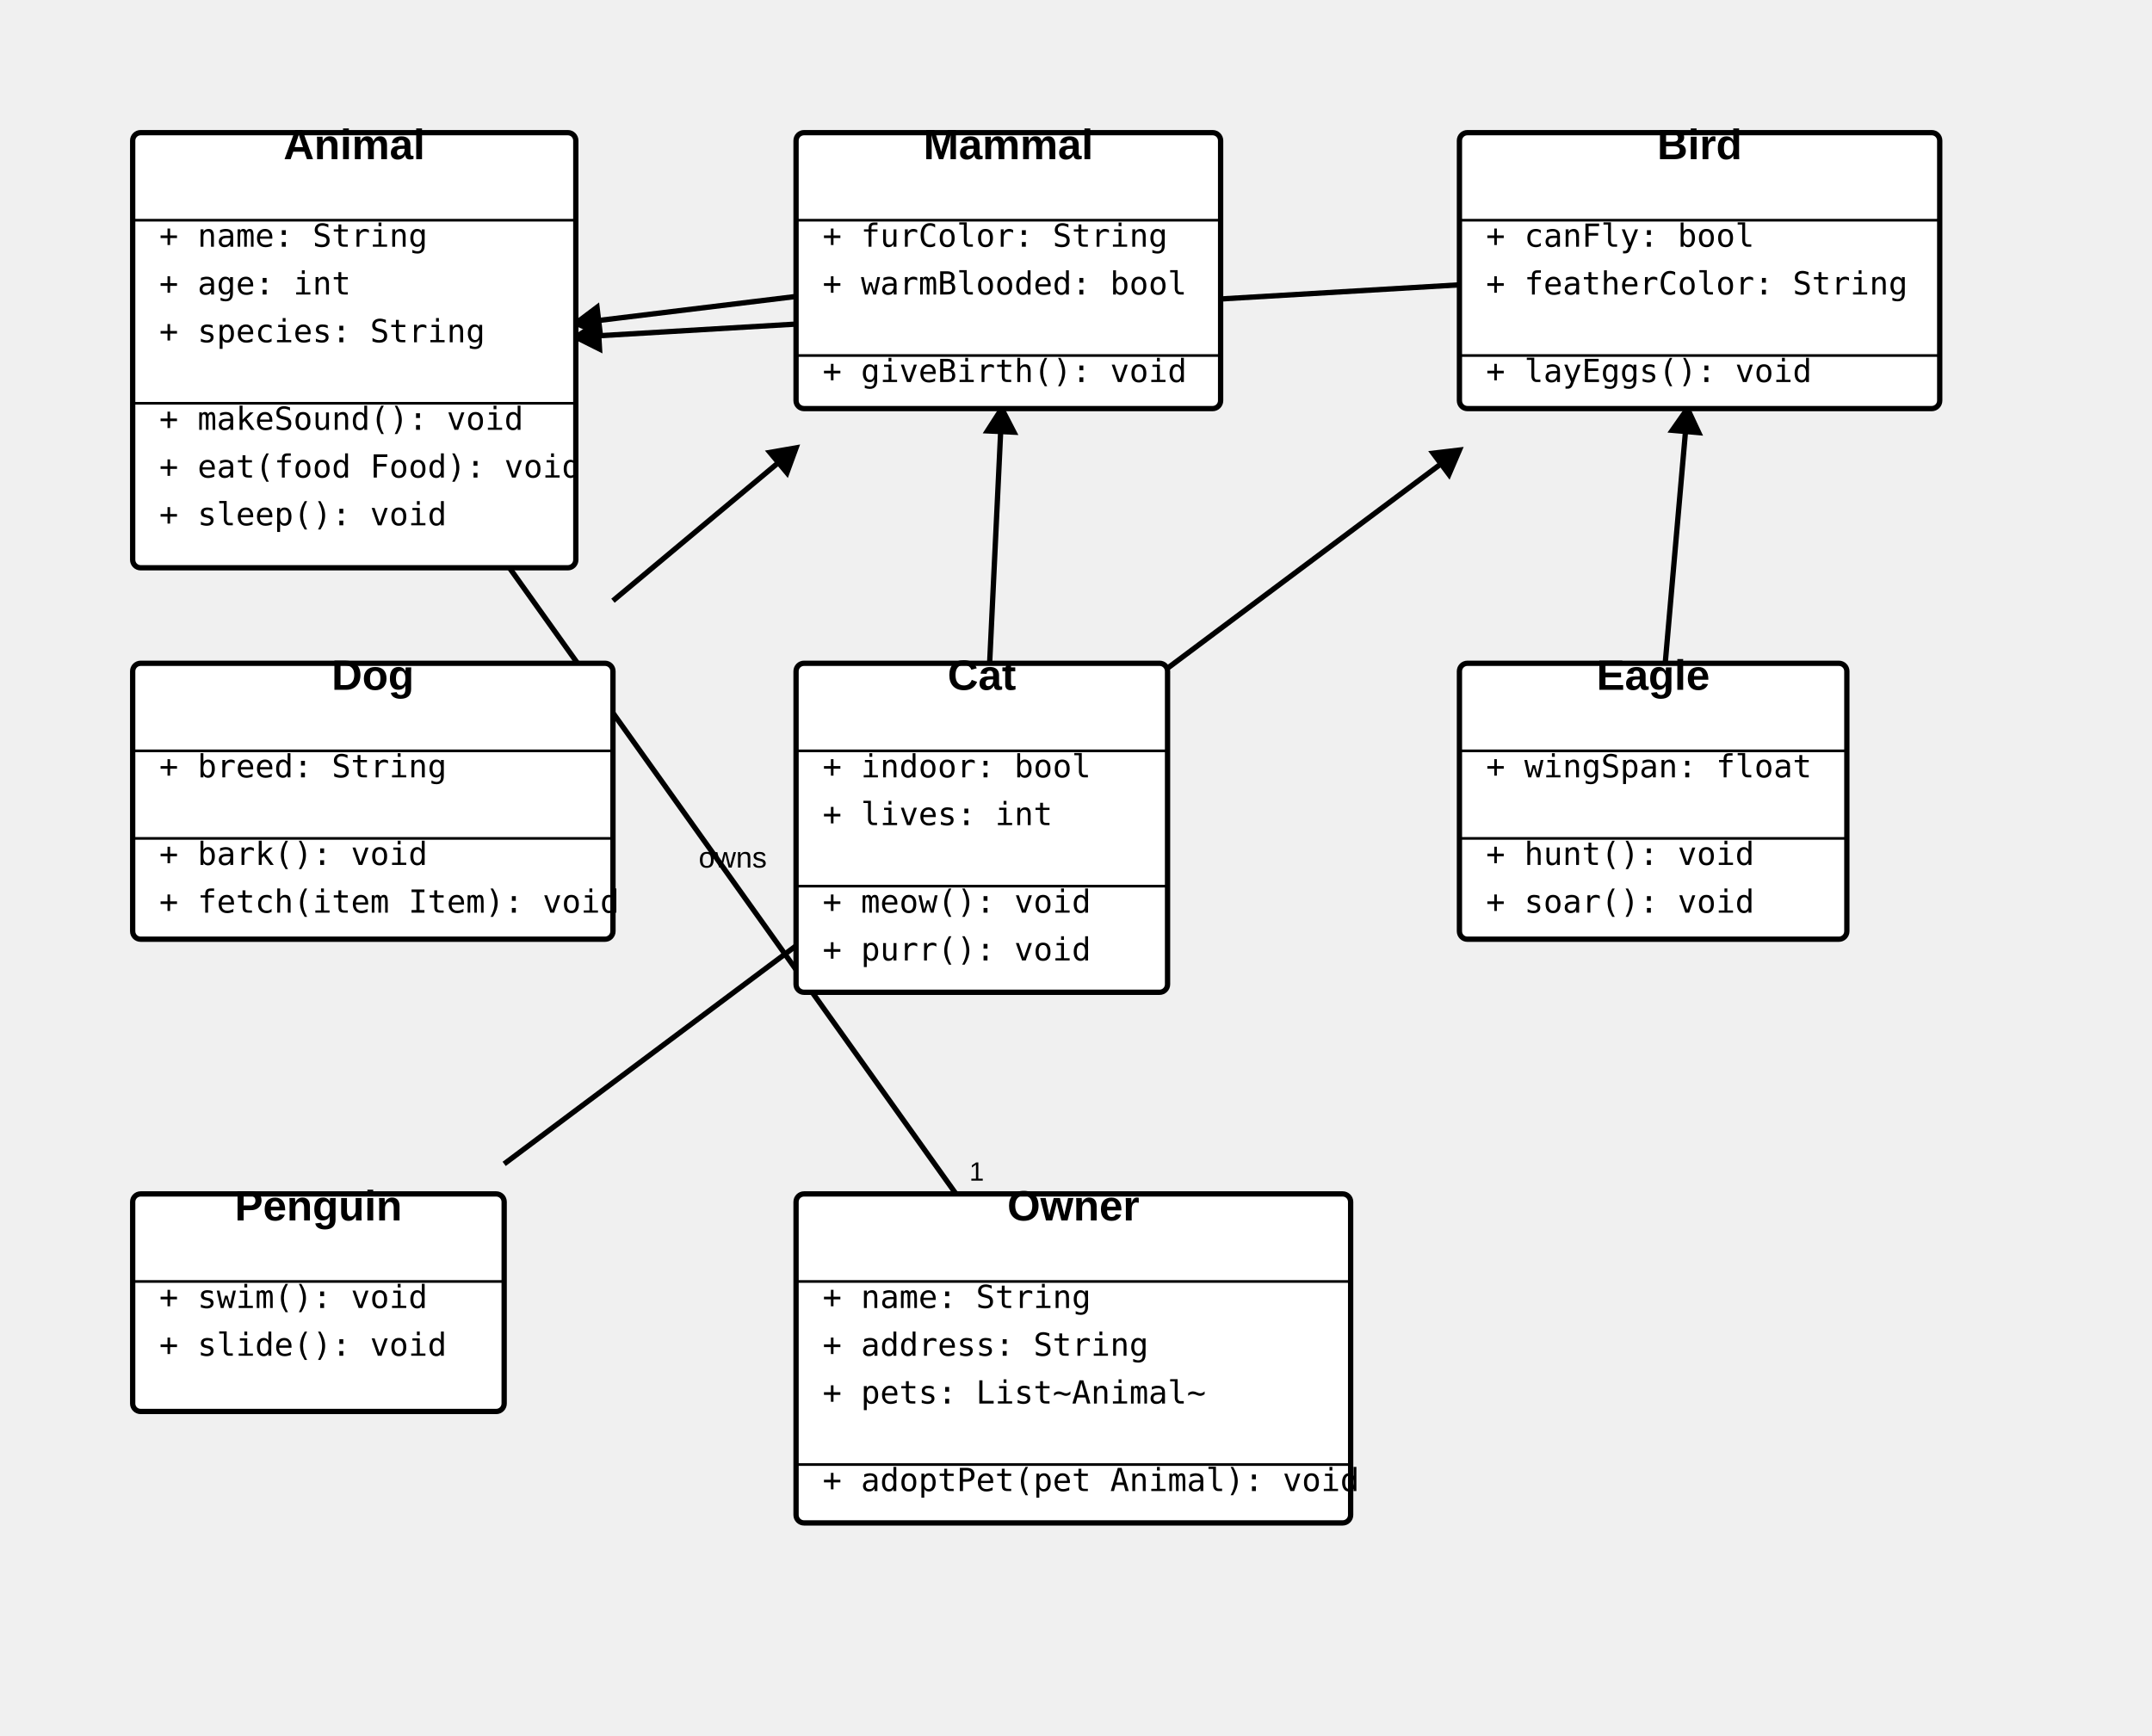
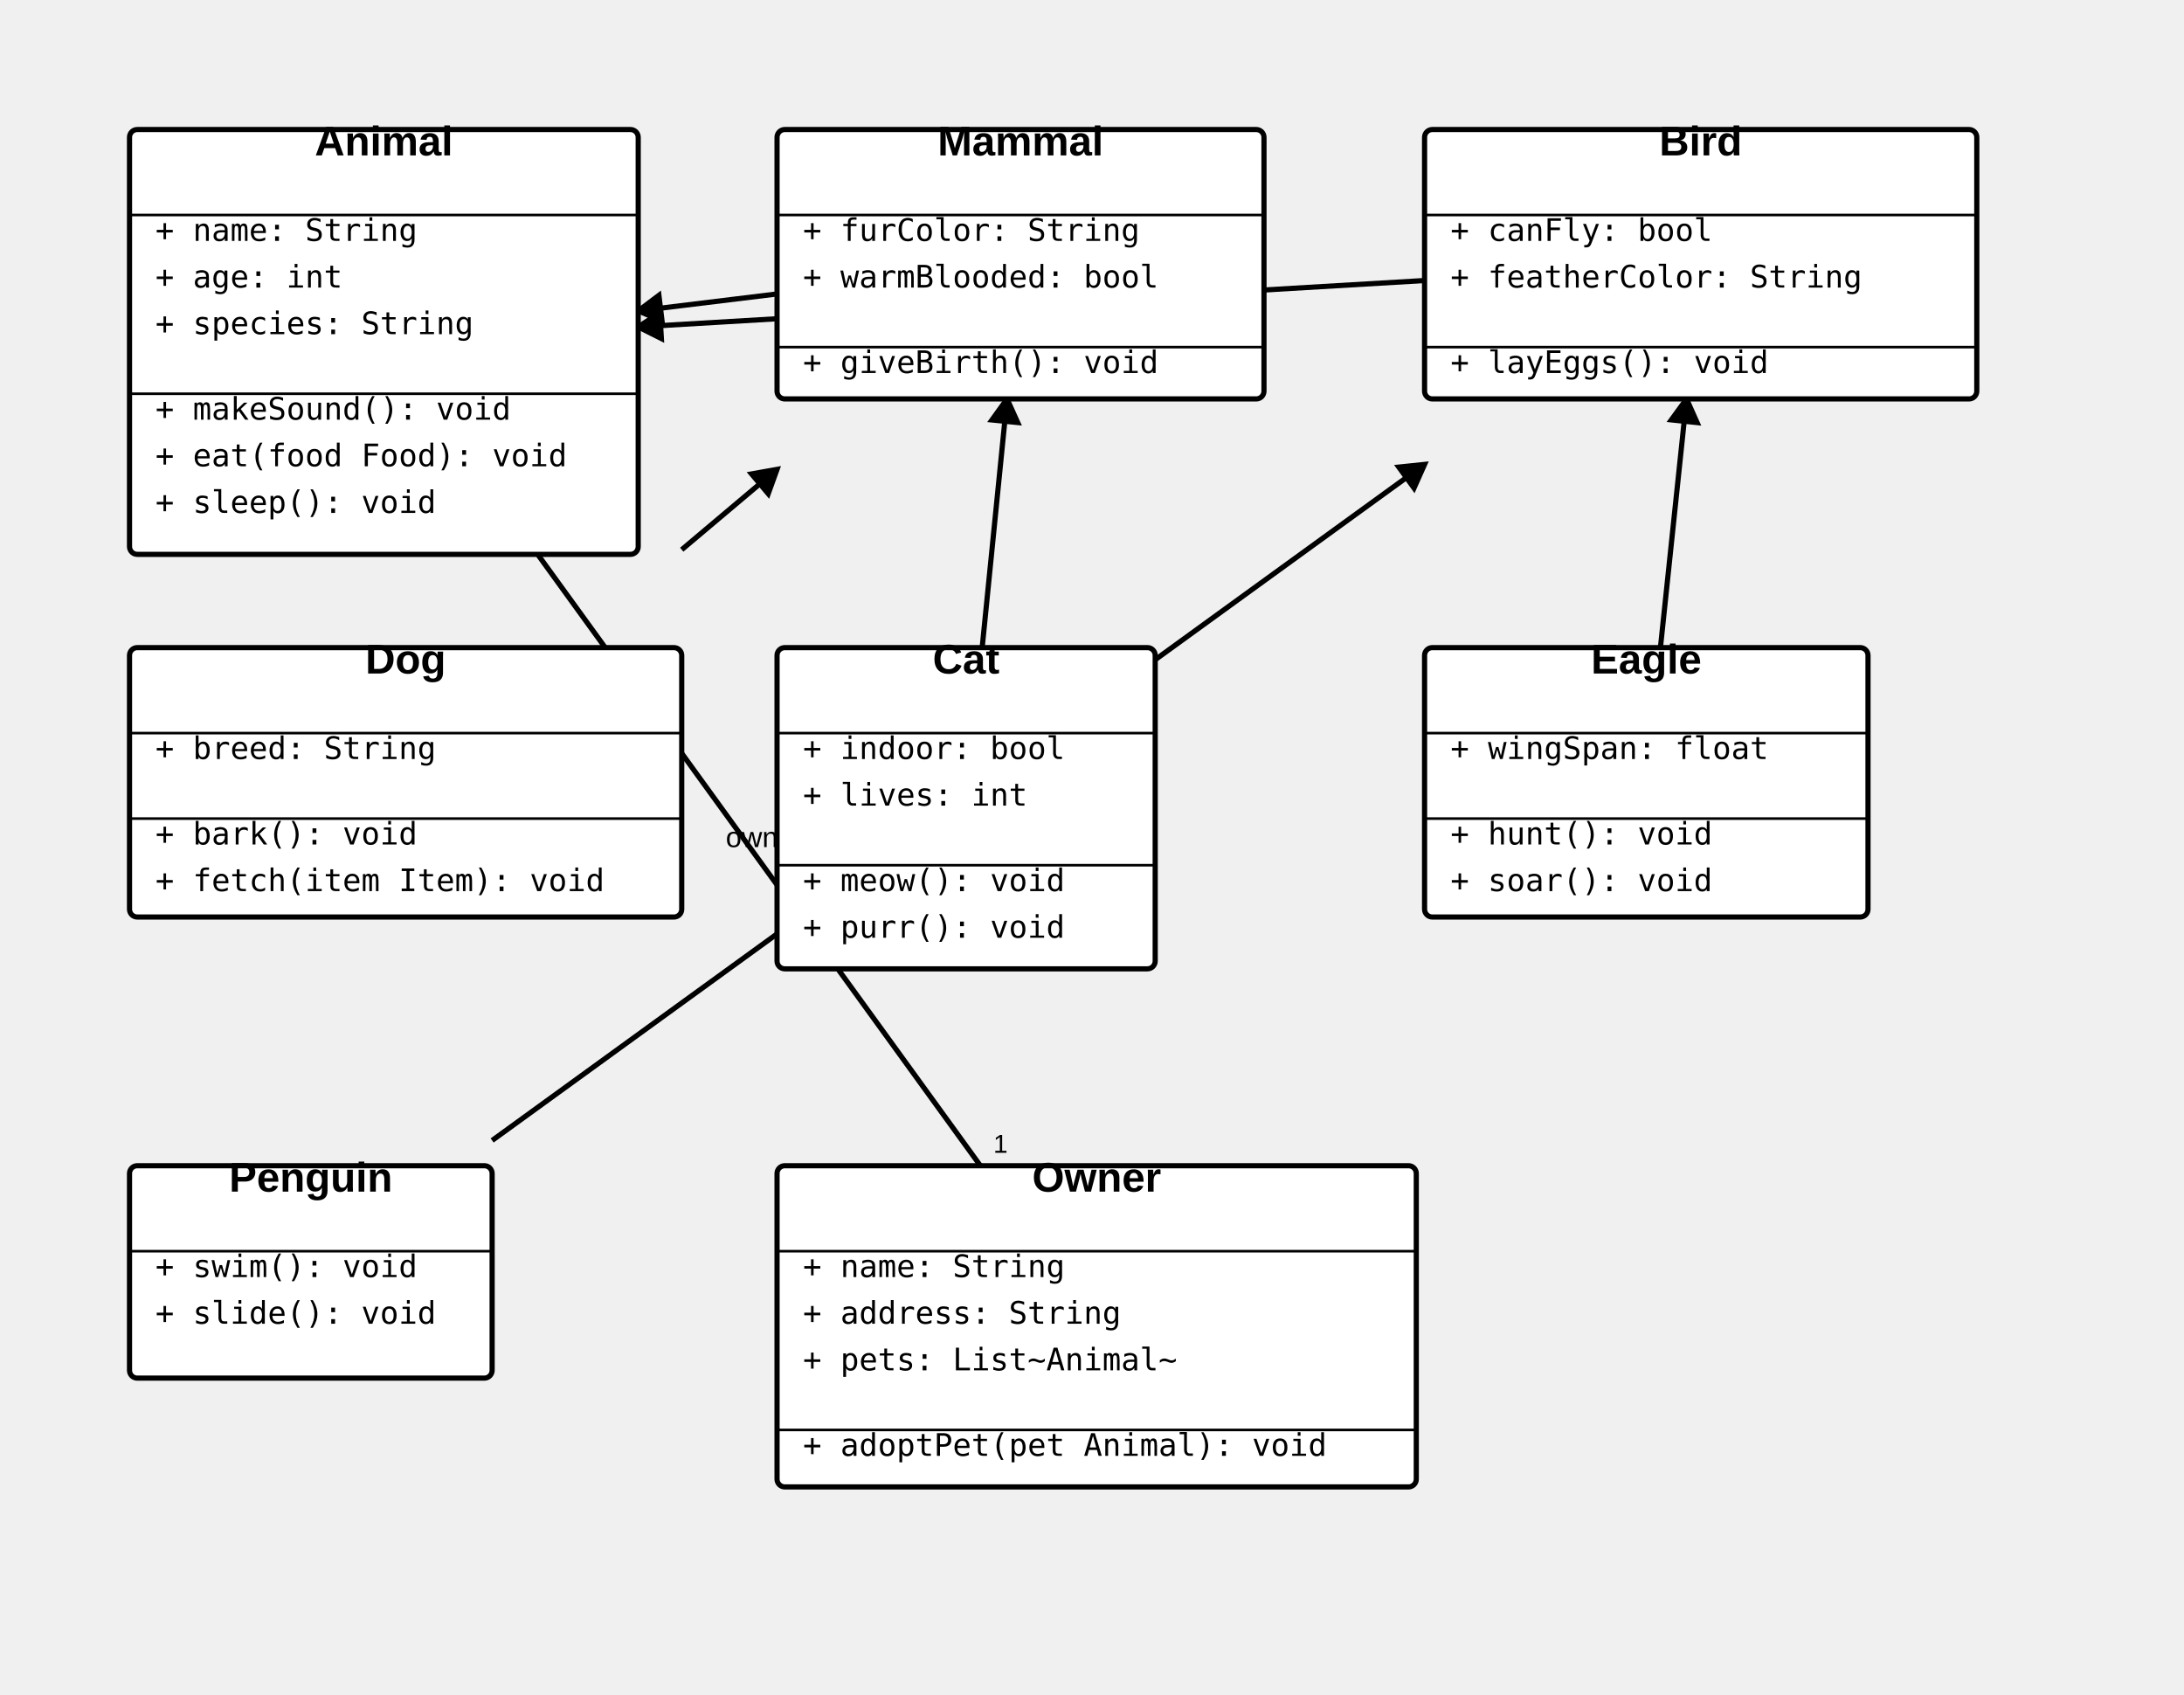
- <svg xmlns="http://www.w3.org/2000/svg" width="811.0" height="654.0" viewBox="0 0 811.0 654" version="1.2" baseProfile="tiny">
+ <svg xmlns="http://www.w3.org/2000/svg" width="843.2" height="654.0" viewBox="0 0 843.2 654" version="1.2" baseProfile="tiny">
  <g id="defs" />
  <g id="rel-Mammal_to_Animal">
-     <line stroke="#000000" stroke-width="2" x1="300.0" y1="111.736" x2="217.0" y2="121.838" />
-     <polygon fill="#000000" stroke="#000000" stroke-width="2" points="217.0,121.838 226.201,125.755 224.993,115.828" />
+     <line stroke="#000000" stroke-width="2" x1="300.0" y1="113.473" x2="246.4" y2="120.015" />
+     <polygon fill="#000000" stroke="#000000" stroke-width="2" points="246.4,120.015 255.602,123.929 254.391,114.002" />
  </g>
  <g id="rel-Bird_to_Animal">
-     <line stroke="#000000" stroke-width="2" x1="550.0" y1="107.355" x2="217.0" y2="127.059" />
-     <polygon fill="#000000" stroke="#000000" stroke-width="2" points="217.0,127.059 225.94,131.539 225.35,121.556" />
+     <line stroke="#000000" stroke-width="2" x1="550.0" y1="108.29" x2="246.4" y2="126.205" />
+     <polygon fill="#000000" stroke="#000000" stroke-width="2" points="246.4,126.205 255.34,130.687 254.751,120.704" />
  </g>
  <g id="rel-Dog_to_Mammal">
-     <line stroke="#000000" stroke-width="2" x1="231.0" y1="226.426" x2="300.0" y2="168.806" />
-     <polygon fill="#000000" stroke="#000000" stroke-width="2" points="300,168.806 290.148,170.519 296.558,178.195" />
+     <line stroke="#000000" stroke-width="2" x1="263.2" y1="212.194" x2="300.0" y2="181.191" />
+     <polygon fill="#000000" stroke="#000000" stroke-width="2" points="300,181.191 290.155,182.947 296.598,190.595" />
  </g>
  <g id="rel-Cat_to_Mammal">
-     <line stroke="#000000" stroke-width="2" x1="372.952" y1="250.0" x2="377.524" y2="154.0" />
-     <polygon fill="#000000" stroke="#000000" stroke-width="2" points="377.524,154 372.118,162.413 382.106,162.888" />
+     <line stroke="#000000" stroke-width="2" x1="379.2" y1="250.0" x2="388.8" y2="154.0" />
+     <polygon fill="#000000" stroke="#000000" stroke-width="2" points="388.8,154 382.963,162.12 392.913,163.115" />
  </g>
  <g id="rel-Eagle_to_Bird">
-     <line stroke="#000000" stroke-width="2" x1="627.55" y1="250.0" x2="635.95" y2="154.0" />
-     <polygon fill="#000000" stroke="#000000" stroke-width="2" points="635.95,154 630.214,162.191 640.176,163.063" />
+     <line stroke="#000000" stroke-width="2" x1="641.06" y1="250.0" x2="651.14" y2="154.0" />
+     <polygon fill="#000000" stroke="#000000" stroke-width="2" points="651.14,154 645.263,162.091 655.208,163.135" />
  </g>
  <g id="rel-Penguin_to_Bird">
-     <line stroke="#000000" stroke-width="2" x1="190.0" y1="438.685" x2="550.0" y2="169.636" />
-     <polygon fill="#000000" stroke="#000000" stroke-width="2" points="550,169.636 540.07,170.815 546.056,178.825" />
+     <line stroke="#000000" stroke-width="2" x1="190.0" y1="440.255" x2="550.0" y2="179.278" />
+     <polygon fill="#000000" stroke="#000000" stroke-width="2" points="550,179.278 540.054,180.313 545.923,188.409" />
  </g>
  <g id="rel-Owner_to_Animal">
-     <line stroke="#000000" stroke-width="2" x1="360.284" y1="450.0" x2="191.979" y2="214.0" />
-     <text fill="#000000" x="276.132" y="327.0" text-anchor="middle" font-family="Arial, sans-serif" font-size="11">owns</text>
-     <text fill="#000000" x="365.284" y="445.0" font-family="Arial, sans-serif" font-size="10">1</text>
-     <text fill="#000000" x="186.979" y="209.0" text-anchor="end" font-family="Arial, sans-serif" font-size="10">*</text>
+     <line stroke="#000000" stroke-width="2" x1="378.499" y1="450.0" x2="207.585" y2="214.0" />
+     <text fill="#000000" x="293.042" y="327.0" text-anchor="middle" font-family="Arial, sans-serif" font-size="11">owns</text>
+     <text fill="#000000" x="383.499" y="445.0" font-family="Arial, sans-serif" font-size="10">1</text>
+     <text fill="#000000" x="202.585" y="209.0" text-anchor="end" font-family="Arial, sans-serif" font-size="10">*</text>
  </g>
  <g id="class-Animal">
-     <rect fill="#ffffff" stroke="#000000" stroke-width="2" x="50.0" y="50.0" width="167.0" height="164.0" rx="3.0" ry="3.0" />
-     <text fill="#000000" x="133.5" y="60.0" text-anchor="middle" font-family="Arial, sans-serif" font-size="16" font-weight="bold">Animal</text>
-     <line stroke="#000000" stroke-width="1" x1="50.0" y1="83.0" x2="217.0" y2="83.0" />
+     <rect fill="#ffffff" stroke="#000000" stroke-width="2" x="50.0" y="50.0" width="196.4" height="164.0" rx="3.0" ry="3.0" />
+     <text fill="#000000" x="148.2" y="60.0" text-anchor="middle" font-family="Arial, sans-serif" font-size="16" font-weight="bold">Animal</text>
+     <line stroke="#000000" stroke-width="1" x1="50.0" y1="83.0" x2="246.4" y2="83.0" />
    <text fill="#000000" x="60.0" y="93.0" font-family="monospace" font-size="12">+ name: String</text>
    <text fill="#000000" x="60.0" y="111.0" font-family="monospace" font-size="12">+ age: int</text>
    <text fill="#000000" x="60.0" y="129.0" font-family="monospace" font-size="12">+ species: String</text>
-     <line stroke="#000000" stroke-width="1" x1="50.0" y1="152.0" x2="217.0" y2="152.0" />
+     <line stroke="#000000" stroke-width="1" x1="50.0" y1="152.0" x2="246.4" y2="152.0" />
    <text fill="#000000" x="60.0" y="162.0" font-family="monospace" font-size="12">+ makeSound(): void</text>
    <text fill="#000000" x="60.0" y="180.0" font-family="monospace" font-size="12">+ eat(food Food): void</text>
    <text fill="#000000" x="60.0" y="198.0" font-family="monospace" font-size="12">+ sleep(): void</text>
  </g>
  <g id="class-Mammal">
-     <rect fill="#ffffff" stroke="#000000" stroke-width="2" x="300.0" y="50.0" width="160.0" height="104.0" rx="3.0" ry="3.0" />
-     <text fill="#000000" x="380.0" y="60.0" text-anchor="middle" font-family="Arial, sans-serif" font-size="16" font-weight="bold">Mammal</text>
-     <line stroke="#000000" stroke-width="1" x1="300.0" y1="83.0" x2="460.0" y2="83.0" />
+     <rect fill="#ffffff" stroke="#000000" stroke-width="2" x="300.0" y="50.0" width="188.0" height="104.0" rx="3.0" ry="3.0" />
+     <text fill="#000000" x="394.0" y="60.0" text-anchor="middle" font-family="Arial, sans-serif" font-size="16" font-weight="bold">Mammal</text>
+     <line stroke="#000000" stroke-width="1" x1="300.0" y1="83.0" x2="488.0" y2="83.0" />
    <text fill="#000000" x="310.0" y="93.0" font-family="monospace" font-size="12">+ furColor: String</text>
    <text fill="#000000" x="310.0" y="111.0" font-family="monospace" font-size="12">+ warmBlooded: bool</text>
-     <line stroke="#000000" stroke-width="1" x1="300.0" y1="134.0" x2="460.0" y2="134.0" />
+     <line stroke="#000000" stroke-width="1" x1="300.0" y1="134.0" x2="488.0" y2="134.0" />
    <text fill="#000000" x="310.0" y="144.0" font-family="monospace" font-size="12">+ giveBirth(): void</text>
  </g>
  <g id="class-Bird">
-     <rect fill="#ffffff" stroke="#000000" stroke-width="2" x="550.0" y="50.0" width="181.0" height="104.0" rx="3.0" ry="3.0" />
-     <text fill="#000000" x="640.5" y="60.0" text-anchor="middle" font-family="Arial, sans-serif" font-size="16" font-weight="bold">Bird</text>
-     <line stroke="#000000" stroke-width="1" x1="550.0" y1="83.0" x2="731.0" y2="83.0" />
+     <rect fill="#ffffff" stroke="#000000" stroke-width="2" x="550.0" y="50.0" width="213.2" height="104.0" rx="3.0" ry="3.0" />
+     <text fill="#000000" x="656.6" y="60.0" text-anchor="middle" font-family="Arial, sans-serif" font-size="16" font-weight="bold">Bird</text>
+     <line stroke="#000000" stroke-width="1" x1="550.0" y1="83.0" x2="763.2" y2="83.0" />
    <text fill="#000000" x="560.0" y="93.0" font-family="monospace" font-size="12">+ canFly: bool</text>
    <text fill="#000000" x="560.0" y="111.0" font-family="monospace" font-size="12">+ featherColor: String</text>
-     <line stroke="#000000" stroke-width="1" x1="550.0" y1="134.0" x2="731.0" y2="134.0" />
+     <line stroke="#000000" stroke-width="1" x1="550.0" y1="134.0" x2="763.2" y2="134.0" />
    <text fill="#000000" x="560.0" y="144.0" font-family="monospace" font-size="12">+ layEggs(): void</text>
  </g>
  <g id="class-Dog">
-     <rect fill="#ffffff" stroke="#000000" stroke-width="2" x="50.0" y="250.0" width="181.0" height="104.0" rx="3.0" ry="3.0" />
-     <text fill="#000000" x="140.5" y="260.0" text-anchor="middle" font-family="Arial, sans-serif" font-size="16" font-weight="bold">Dog</text>
-     <line stroke="#000000" stroke-width="1" x1="50.0" y1="283.0" x2="231.0" y2="283.0" />
+     <rect fill="#ffffff" stroke="#000000" stroke-width="2" x="50.0" y="250.0" width="213.2" height="104.0" rx="3.0" ry="3.0" />
+     <text fill="#000000" x="156.6" y="260.0" text-anchor="middle" font-family="Arial, sans-serif" font-size="16" font-weight="bold">Dog</text>
+     <line stroke="#000000" stroke-width="1" x1="50.0" y1="283.0" x2="263.2" y2="283.0" />
    <text fill="#000000" x="60.0" y="293.0" font-family="monospace" font-size="12">+ breed: String</text>
-     <line stroke="#000000" stroke-width="1" x1="50.0" y1="316.0" x2="231.0" y2="316.0" />
+     <line stroke="#000000" stroke-width="1" x1="50.0" y1="316.0" x2="263.2" y2="316.0" />
    <text fill="#000000" x="60.0" y="326.0" font-family="monospace" font-size="12">+ bark(): void</text>
    <text fill="#000000" x="60.0" y="344.0" font-family="monospace" font-size="12">+ fetch(item Item): void</text>
  </g>
  <g id="class-Cat">
-     <rect fill="#ffffff" stroke="#000000" stroke-width="2" x="300.0" y="250.0" width="140.0" height="124.0" rx="3.0" ry="3.0" />
-     <text fill="#000000" x="370.0" y="260.0" text-anchor="middle" font-family="Arial, sans-serif" font-size="16" font-weight="bold">Cat</text>
-     <line stroke="#000000" stroke-width="1" x1="300.0" y1="283.0" x2="440.0" y2="283.0" />
+     <rect fill="#ffffff" stroke="#000000" stroke-width="2" x="300.0" y="250.0" width="146.0" height="124.0" rx="3.0" ry="3.0" />
+     <text fill="#000000" x="373.0" y="260.0" text-anchor="middle" font-family="Arial, sans-serif" font-size="16" font-weight="bold">Cat</text>
+     <line stroke="#000000" stroke-width="1" x1="300.0" y1="283.0" x2="446.0" y2="283.0" />
    <text fill="#000000" x="310.0" y="293.0" font-family="monospace" font-size="12">+ indoor: bool</text>
    <text fill="#000000" x="310.0" y="311.0" font-family="monospace" font-size="12">+ lives: int</text>
-     <line stroke="#000000" stroke-width="1" x1="300.0" y1="334.0" x2="440.0" y2="334.0" />
+     <line stroke="#000000" stroke-width="1" x1="300.0" y1="334.0" x2="446.0" y2="334.0" />
    <text fill="#000000" x="310.0" y="344.0" font-family="monospace" font-size="12">+ meow(): void</text>
    <text fill="#000000" x="310.0" y="362.0" font-family="monospace" font-size="12">+ purr(): void</text>
  </g>
  <g id="class-Eagle">
-     <rect fill="#ffffff" stroke="#000000" stroke-width="2" x="550.0" y="250.0" width="146.0" height="104.0" rx="3.0" ry="3.0" />
-     <text fill="#000000" x="623.0" y="260.0" text-anchor="middle" font-family="Arial, sans-serif" font-size="16" font-weight="bold">Eagle</text>
-     <line stroke="#000000" stroke-width="1" x1="550.0" y1="283.0" x2="696.0" y2="283.0" />
+     <rect fill="#ffffff" stroke="#000000" stroke-width="2" x="550.0" y="250.0" width="171.2" height="104.0" rx="3.0" ry="3.0" />
+     <text fill="#000000" x="635.6" y="260.0" text-anchor="middle" font-family="Arial, sans-serif" font-size="16" font-weight="bold">Eagle</text>
+     <line stroke="#000000" stroke-width="1" x1="550.0" y1="283.0" x2="721.2" y2="283.0" />
    <text fill="#000000" x="560.0" y="293.0" font-family="monospace" font-size="12">+ wingSpan: float</text>
-     <line stroke="#000000" stroke-width="1" x1="550.0" y1="316.0" x2="696.0" y2="316.0" />
+     <line stroke="#000000" stroke-width="1" x1="550.0" y1="316.0" x2="721.2" y2="316.0" />
    <text fill="#000000" x="560.0" y="326.0" font-family="monospace" font-size="12">+ hunt(): void</text>
    <text fill="#000000" x="560.0" y="344.0" font-family="monospace" font-size="12">+ soar(): void</text>
  </g>
  <g id="class-Penguin">
    <rect fill="#ffffff" stroke="#000000" stroke-width="2" x="50.0" y="450.0" width="140.0" height="82.0" rx="3.0" ry="3.0" />
    <text fill="#000000" x="120.0" y="460.0" text-anchor="middle" font-family="Arial, sans-serif" font-size="16" font-weight="bold">Penguin</text>
    <line stroke="#000000" stroke-width="1" x1="50.0" y1="483.0" x2="190.0" y2="483.0" />
    <text fill="#000000" x="60.0" y="493.0" font-family="monospace" font-size="12">+ swim(): void</text>
    <text fill="#000000" x="60.0" y="511.0" font-family="monospace" font-size="12">+ slide(): void</text>
  </g>
  <g id="class-Owner">
-     <rect fill="#ffffff" stroke="#000000" stroke-width="2" x="300.0" y="450.0" width="209.0" height="124.0" rx="3.0" ry="3.0" />
-     <text fill="#000000" x="404.5" y="460.0" text-anchor="middle" font-family="Arial, sans-serif" font-size="16" font-weight="bold">Owner</text>
-     <line stroke="#000000" stroke-width="1" x1="300.0" y1="483.0" x2="509.0" y2="483.0" />
+     <rect fill="#ffffff" stroke="#000000" stroke-width="2" x="300.0" y="450.0" width="246.8" height="124.0" rx="3.0" ry="3.0" />
+     <text fill="#000000" x="423.4" y="460.0" text-anchor="middle" font-family="Arial, sans-serif" font-size="16" font-weight="bold">Owner</text>
+     <line stroke="#000000" stroke-width="1" x1="300.0" y1="483.0" x2="546.8" y2="483.0" />
    <text fill="#000000" x="310.0" y="493.0" font-family="monospace" font-size="12">+ name: String</text>
    <text fill="#000000" x="310.0" y="511.0" font-family="monospace" font-size="12">+ address: String</text>
    <text fill="#000000" x="310.0" y="529.0" font-family="monospace" font-size="12">+ pets: List~Animal~</text>
-     <line stroke="#000000" stroke-width="1" x1="300.0" y1="552.0" x2="509.0" y2="552.0" />
+     <line stroke="#000000" stroke-width="1" x1="300.0" y1="552.0" x2="546.8" y2="552.0" />
    <text fill="#000000" x="310.0" y="562.0" font-family="monospace" font-size="12">+ adoptPet(pet Animal): void</text>
  </g>
</svg>
